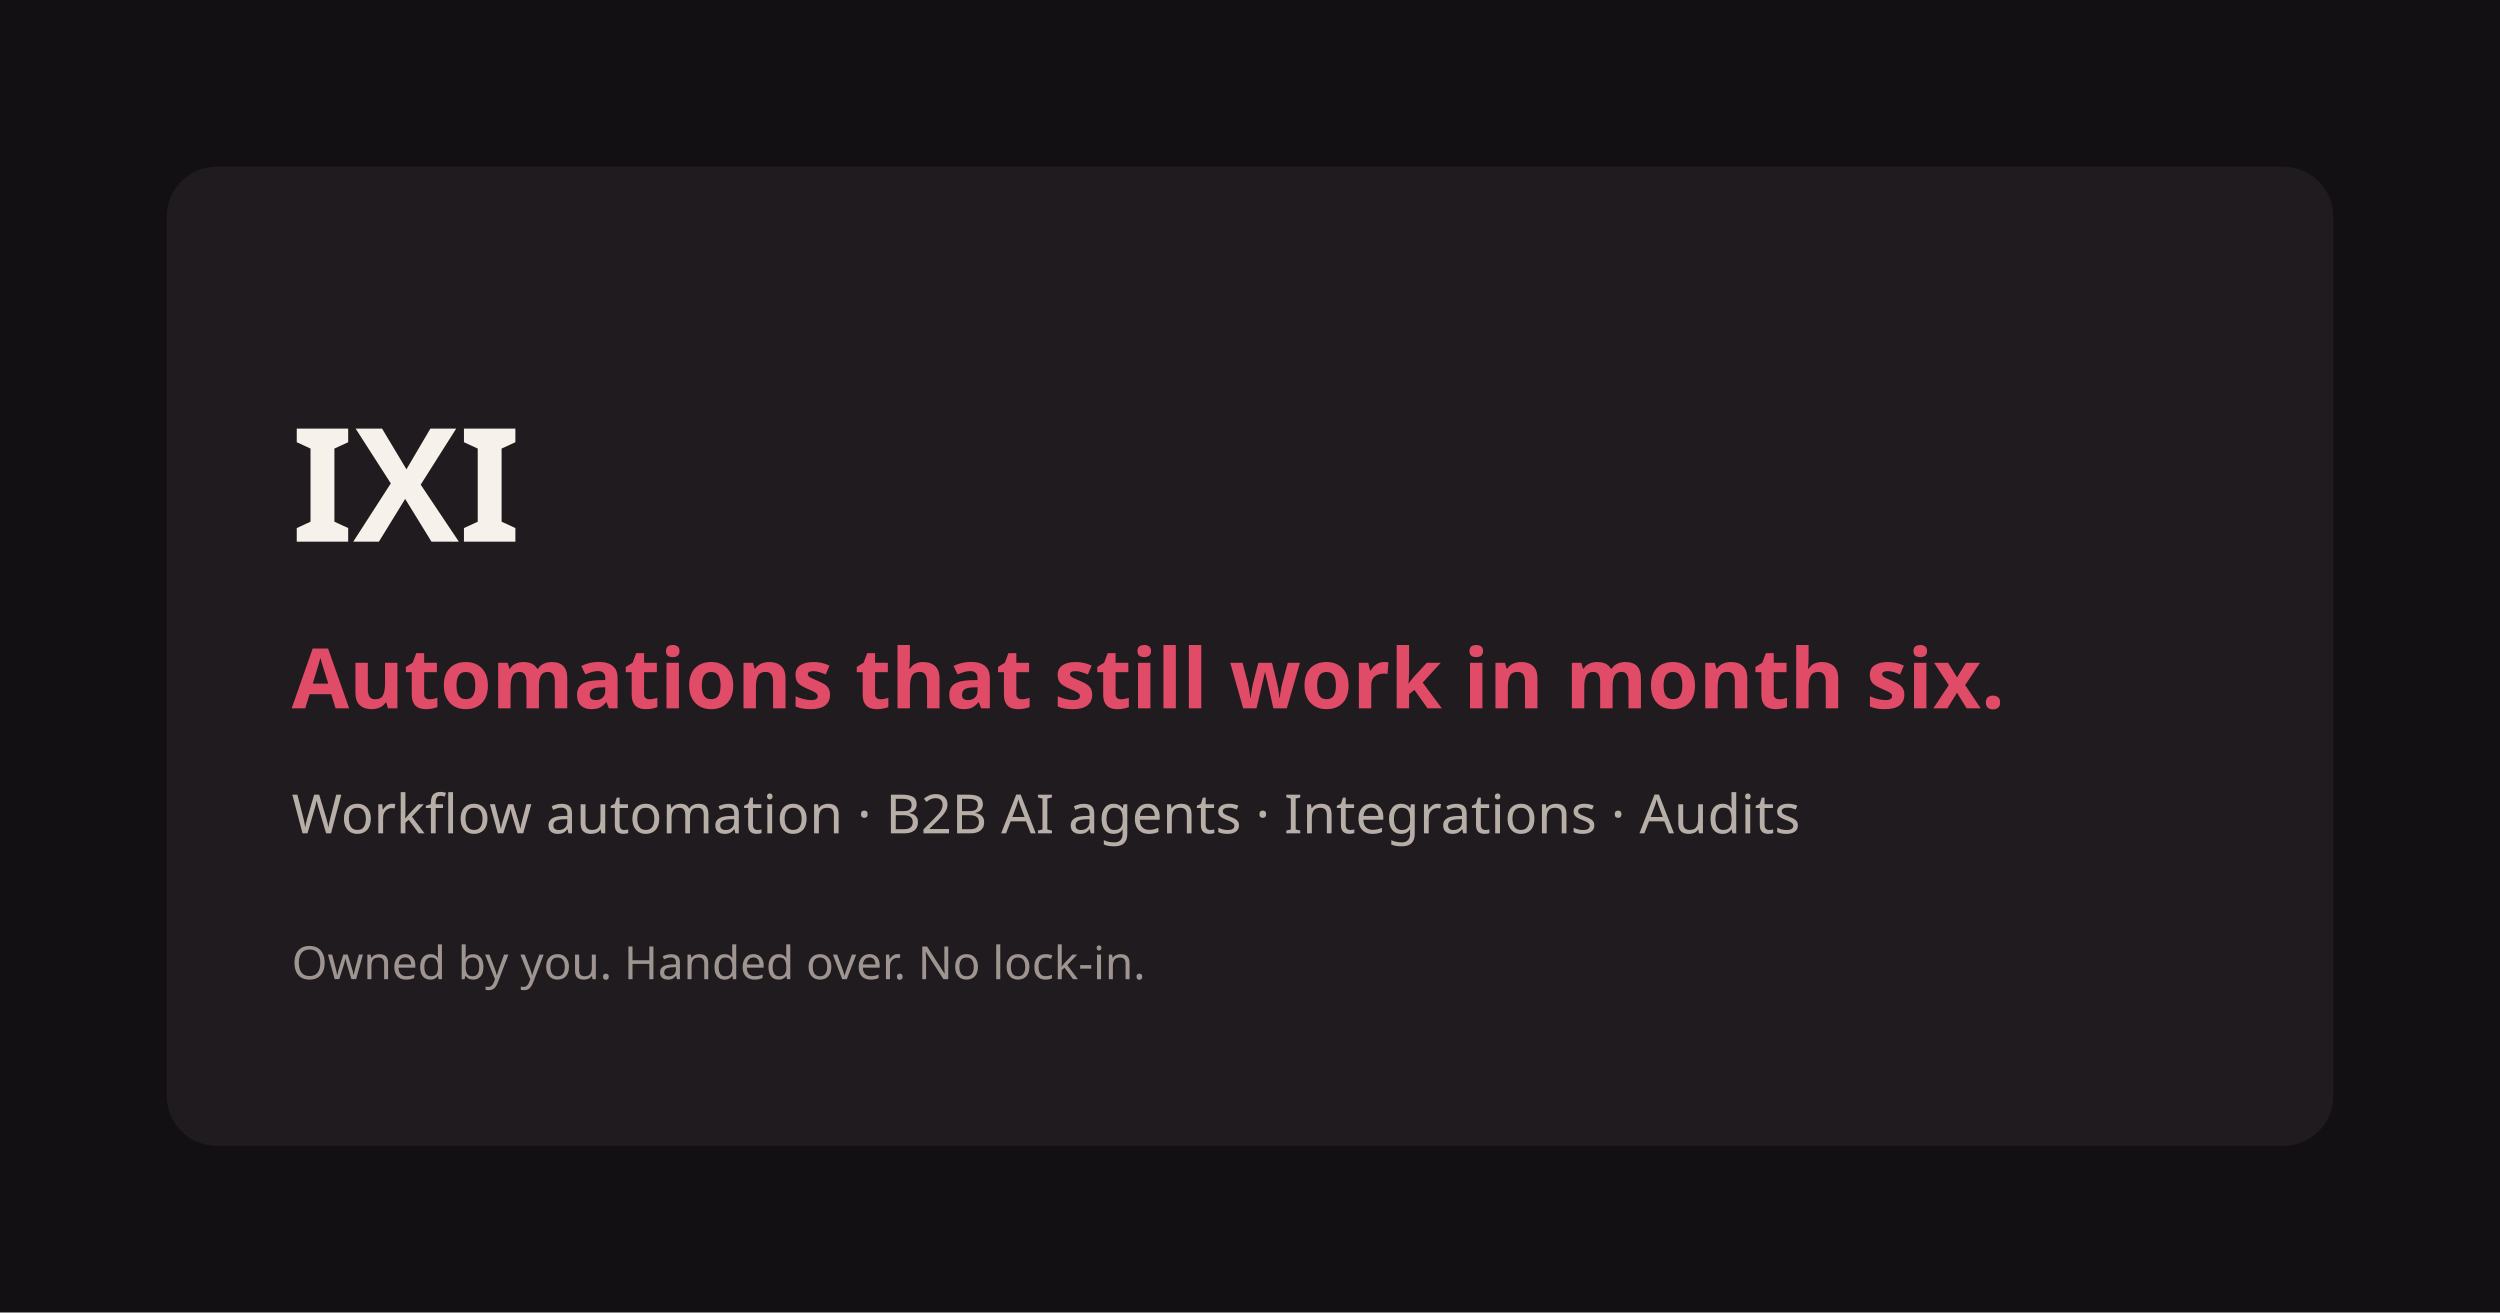
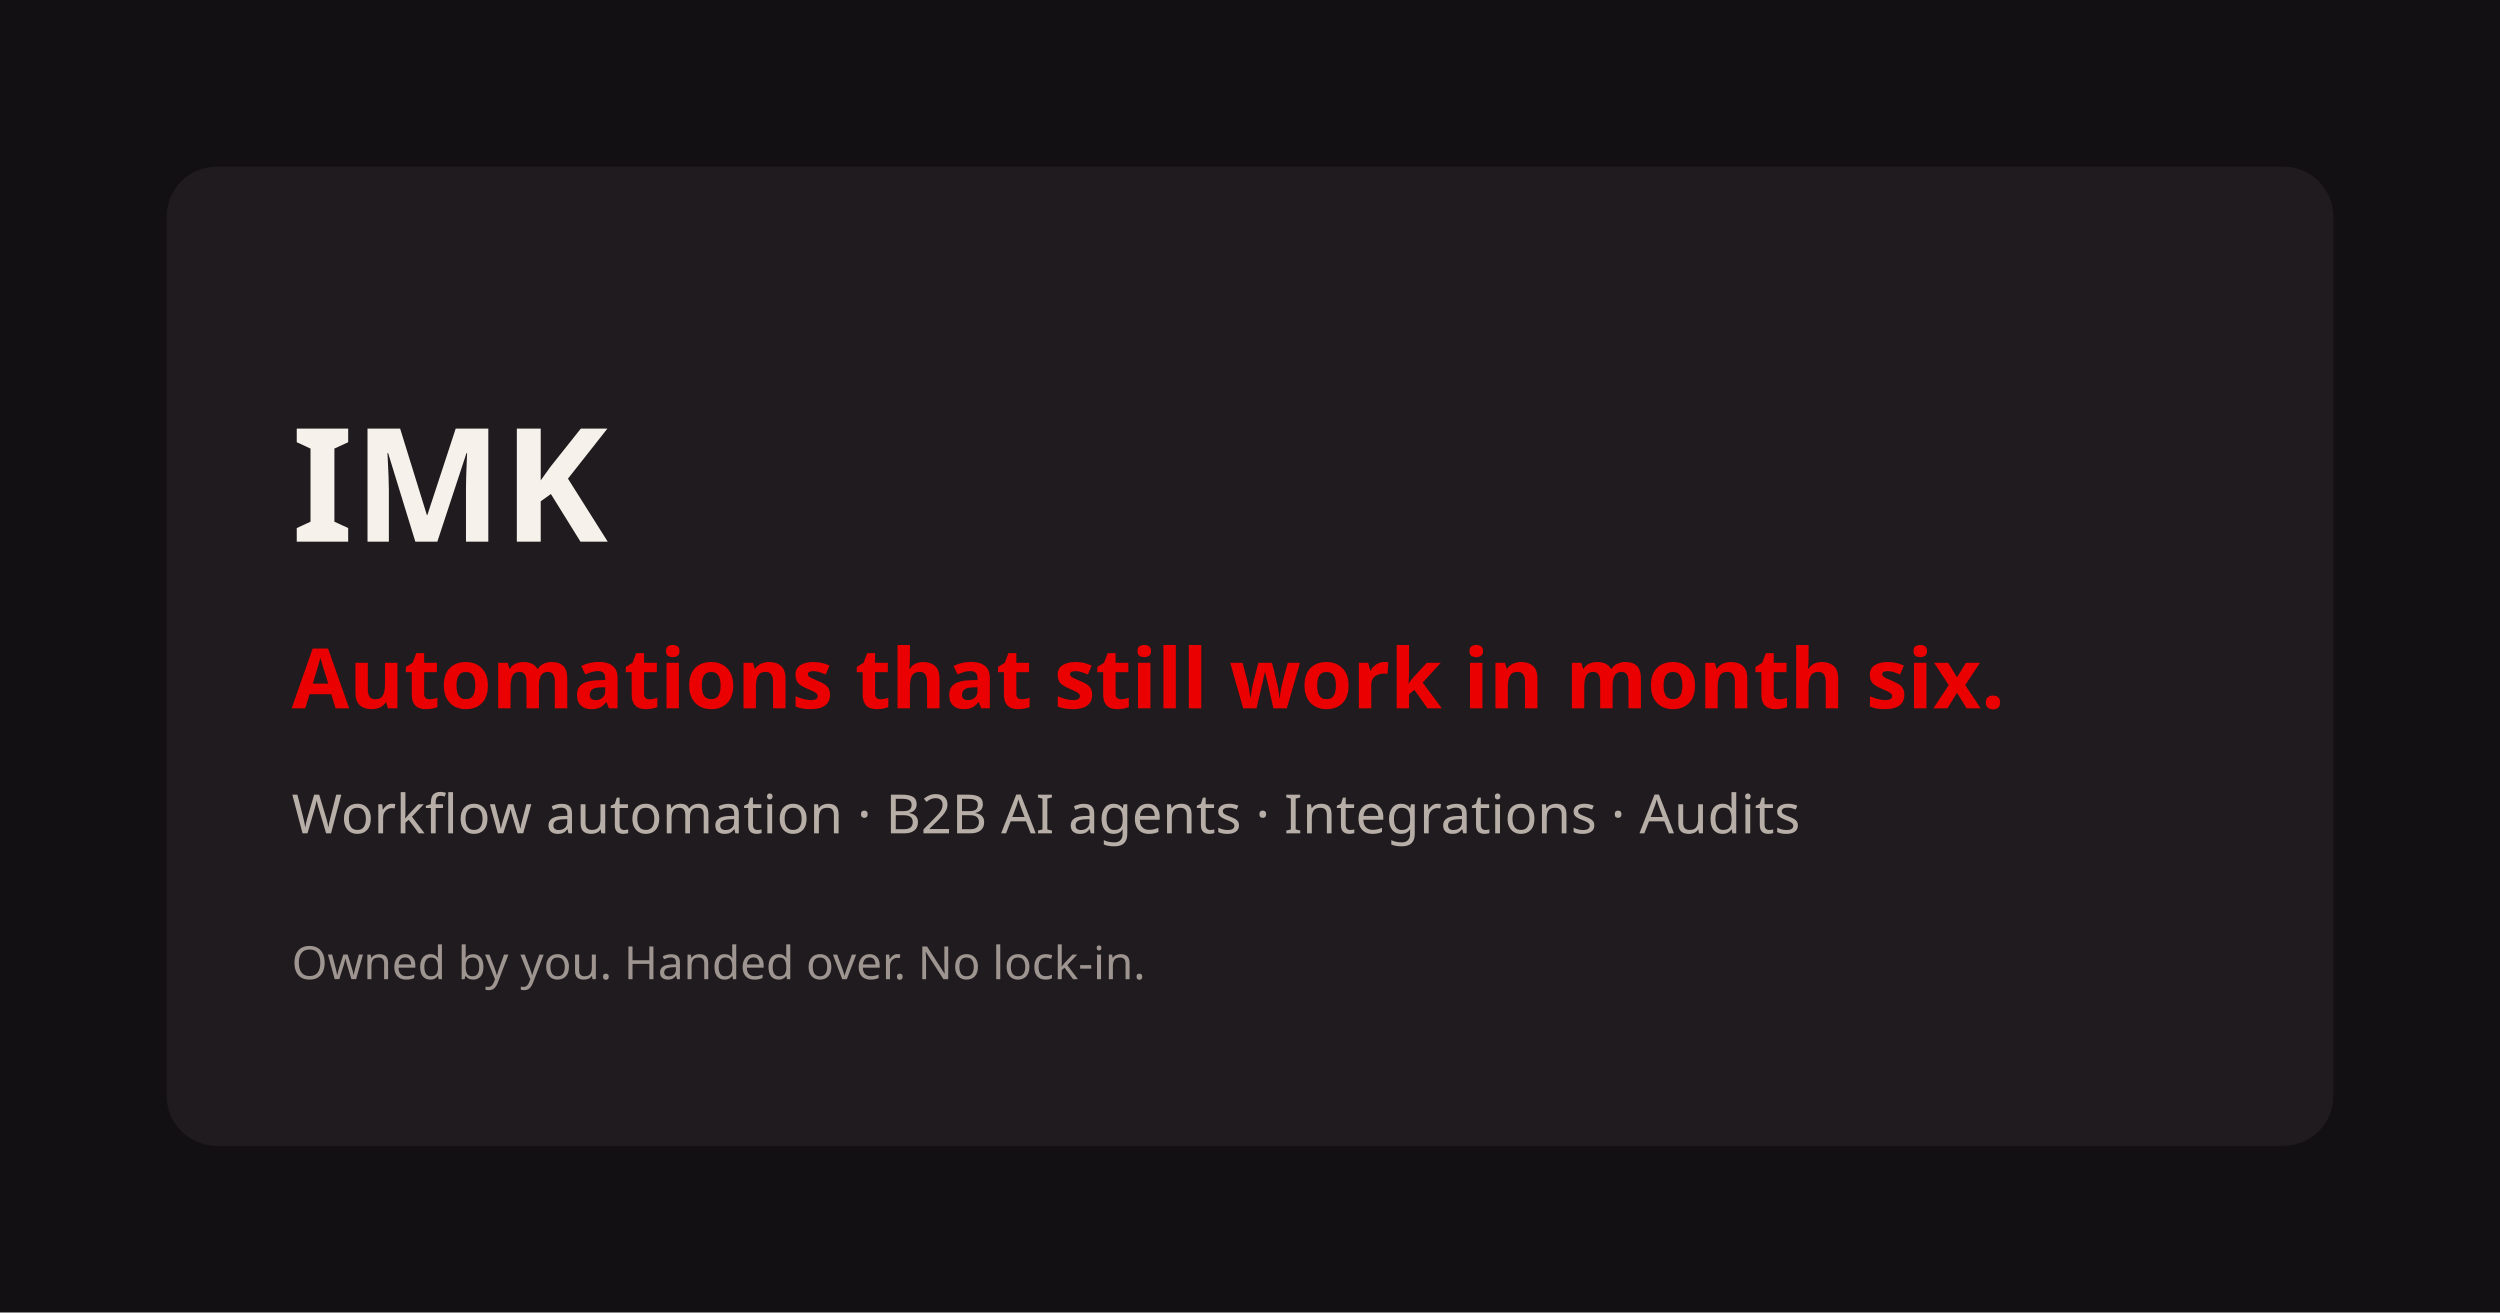
<svg xmlns="http://www.w3.org/2000/svg" width="1200" height="630" viewBox="0 0 1200 630">
  <rect width="1200" height="630" fill="#121012" />
  <rect x="80" y="80" width="1040" height="470" rx="24" fill="#1F1B1E" />
-   <text x="140" y="260" font-family="system-ui, sans-serif" font-size="76" font-weight="700" fill="#F6F1EA">IXI</text>
-   <text x="140" y="340" font-family="system-ui, sans-serif" font-size="40" font-weight="600" fill="#E04B67">Automations that still work in month six.</text>
+   <text x="140" y="260" font-family="system-ui, sans-serif" font-size="76" font-weight="700" fill="#F6F1EA">IMK</text>
+   <text x="140" y="340" font-family="system-ui, sans-serif" font-size="40" font-weight="600" fill="#EA0000">Automations that still work in month six.</text>
  <text x="140" y="400" font-family="system-ui, sans-serif" font-size="26" fill="#B7AEA7">Workflow automation · B2B AI agents · Integrations · Audits</text>
  <text x="140" y="470" font-family="system-ui, sans-serif" font-size="22" fill="#9E9590">Owned by you. Handed over. No lock-in.</text>
</svg>
